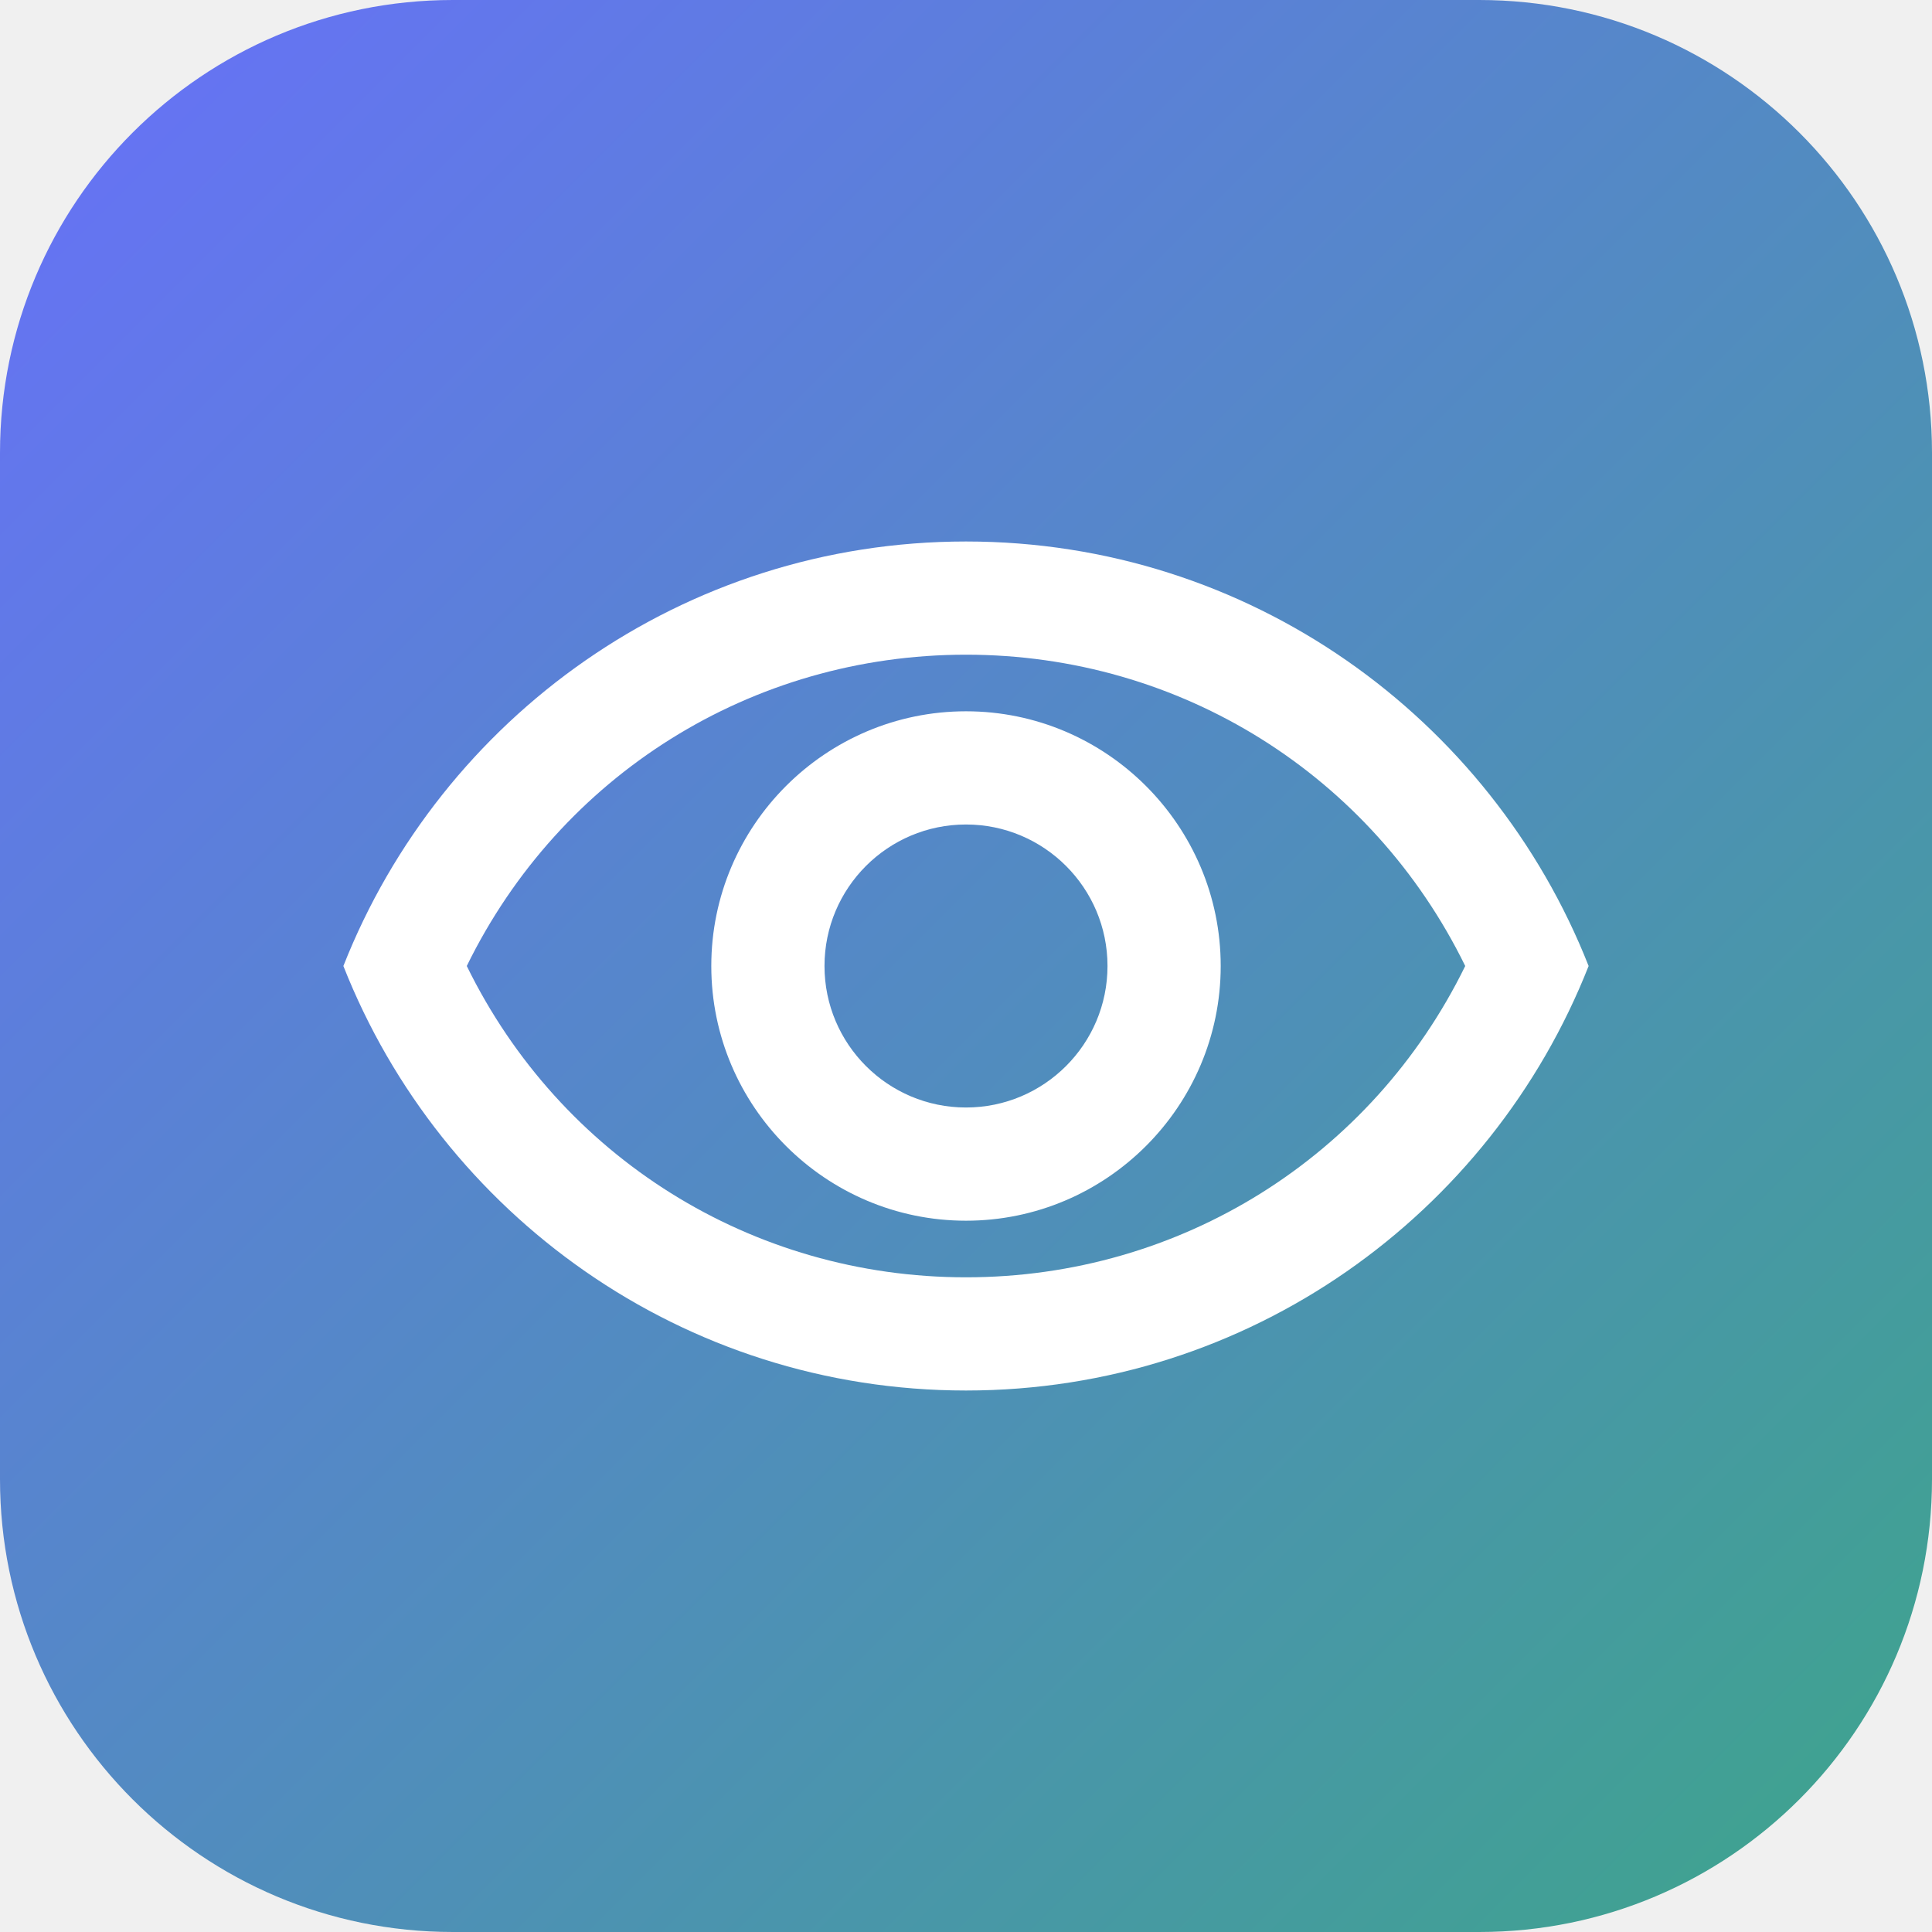
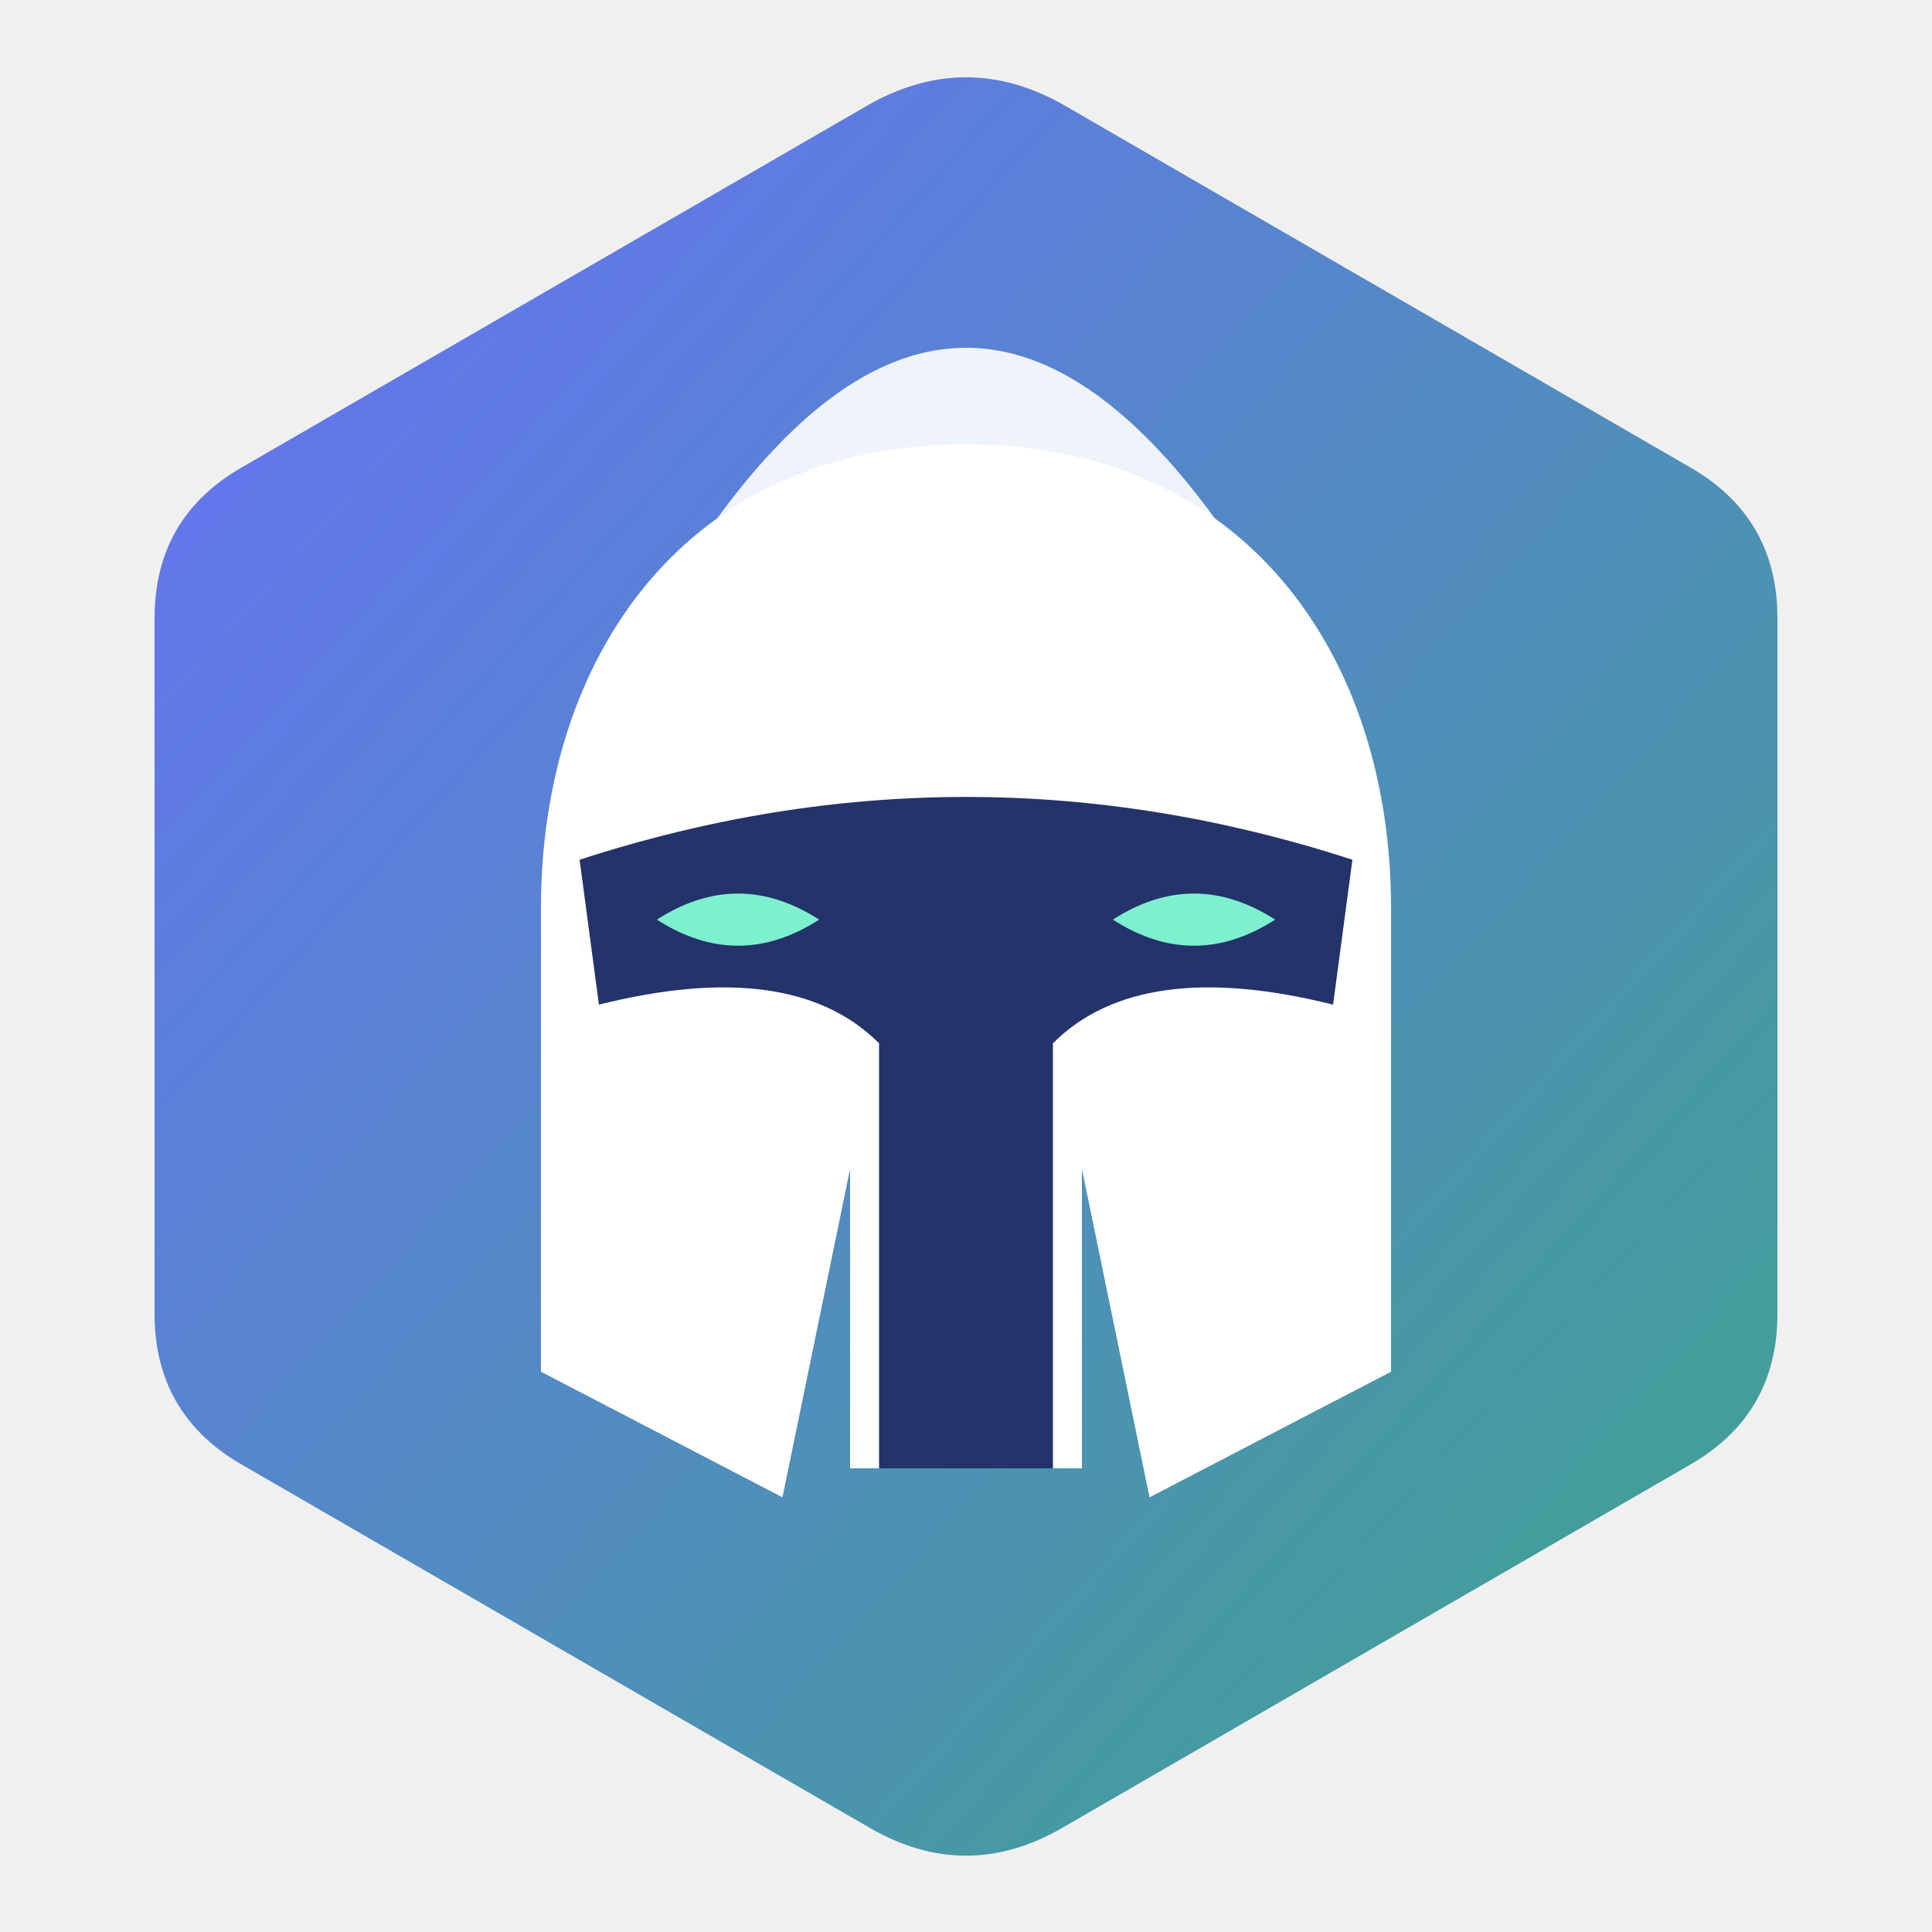
- <svg xmlns="http://www.w3.org/2000/svg" viewBox="0 0 512 512">
+ <svg xmlns="http://www.w3.org/2000/svg" viewBox="0 0 100 100">
  <defs>
    <linearGradient id="bg" x1="0" y1="0" x2="1" y2="1">
      <stop offset="0" stop-color="#6870fa" />
      <stop offset="1" stop-color="#3da58a" />
    </linearGradient>
  </defs>
-   <rect width="512" height="512" rx="120" fill="url(#bg)" />
-   <g transform="translate(76 83.5) scale(15)" fill="#fff">
-     <path d="M12 6c3.79 0 7.17 2.13 8.82 5.5C19.17 14.87 15.79 17 12 17s-7.17-2.13-8.82-5.5C4.83 8.13 8.21 6 12 6m0-2C7 4 2.73 7.11 1 11.5 2.73 15.89 7 19 12 19s9.27-3.11 11-7.5C21.27 7.11 17 4 12 4m0 5c1.38 0 2.5 1.12 2.5 2.5S13.38 14 12 14s-2.5-1.12-2.5-2.5S10.62 9 12 9m0-2c-2.48 0-4.5 2.02-4.5 4.5S9.52 16 12 16s4.5-2.02 4.5-4.5S14.48 7 12 7z" />
-   </g>
+   <path d="M50 4 Q52.5 4 55 5.4 L87.5 24.2 Q92 26.8 92 32 V68 Q92 73.2 87.5 75.8 L55 94.6 Q50 97.5 45 94.6 L12.5 75.8 Q8 73.2 8 68 V32 Q8 26.8 12.5 24.2 L45 5.4 Q47.5 4 50 4 Z" fill="url(#bg)" />
+   <path d="M37 27 Q50 9 63 27 Q50 22 37 27 Z" fill="#fff" opacity="0.9" />
+   <path d="M50 23 C35.5 23 28 34 28 47 L28 71 L40.5 77.5 L44 60.5 L44 76 L56 76 L56 60.5 L59.5 77.5 L72 71 L72 47 C72 34 64.5 23 50 23 Z" fill="#fff" />
+   <path d="M30 44.5 Q50 38 70 44.5 L69 52 Q59 49.5 54.5 54 L54.5 76 L45.5 76 L45.5 54 Q41 49.5 31 52 Z" fill="#24336a" />
+   <path d="M34 47.6 Q38.2 44.9 42.4 47.6 Q38.2 50.3 34 47.6 Z" fill="#7ef0cf" />
+   <path d="M57.6 47.6 Q61.8 44.9 66 47.6 Q61.8 50.3 57.6 47.6 Z" fill="#7ef0cf" />
</svg>
